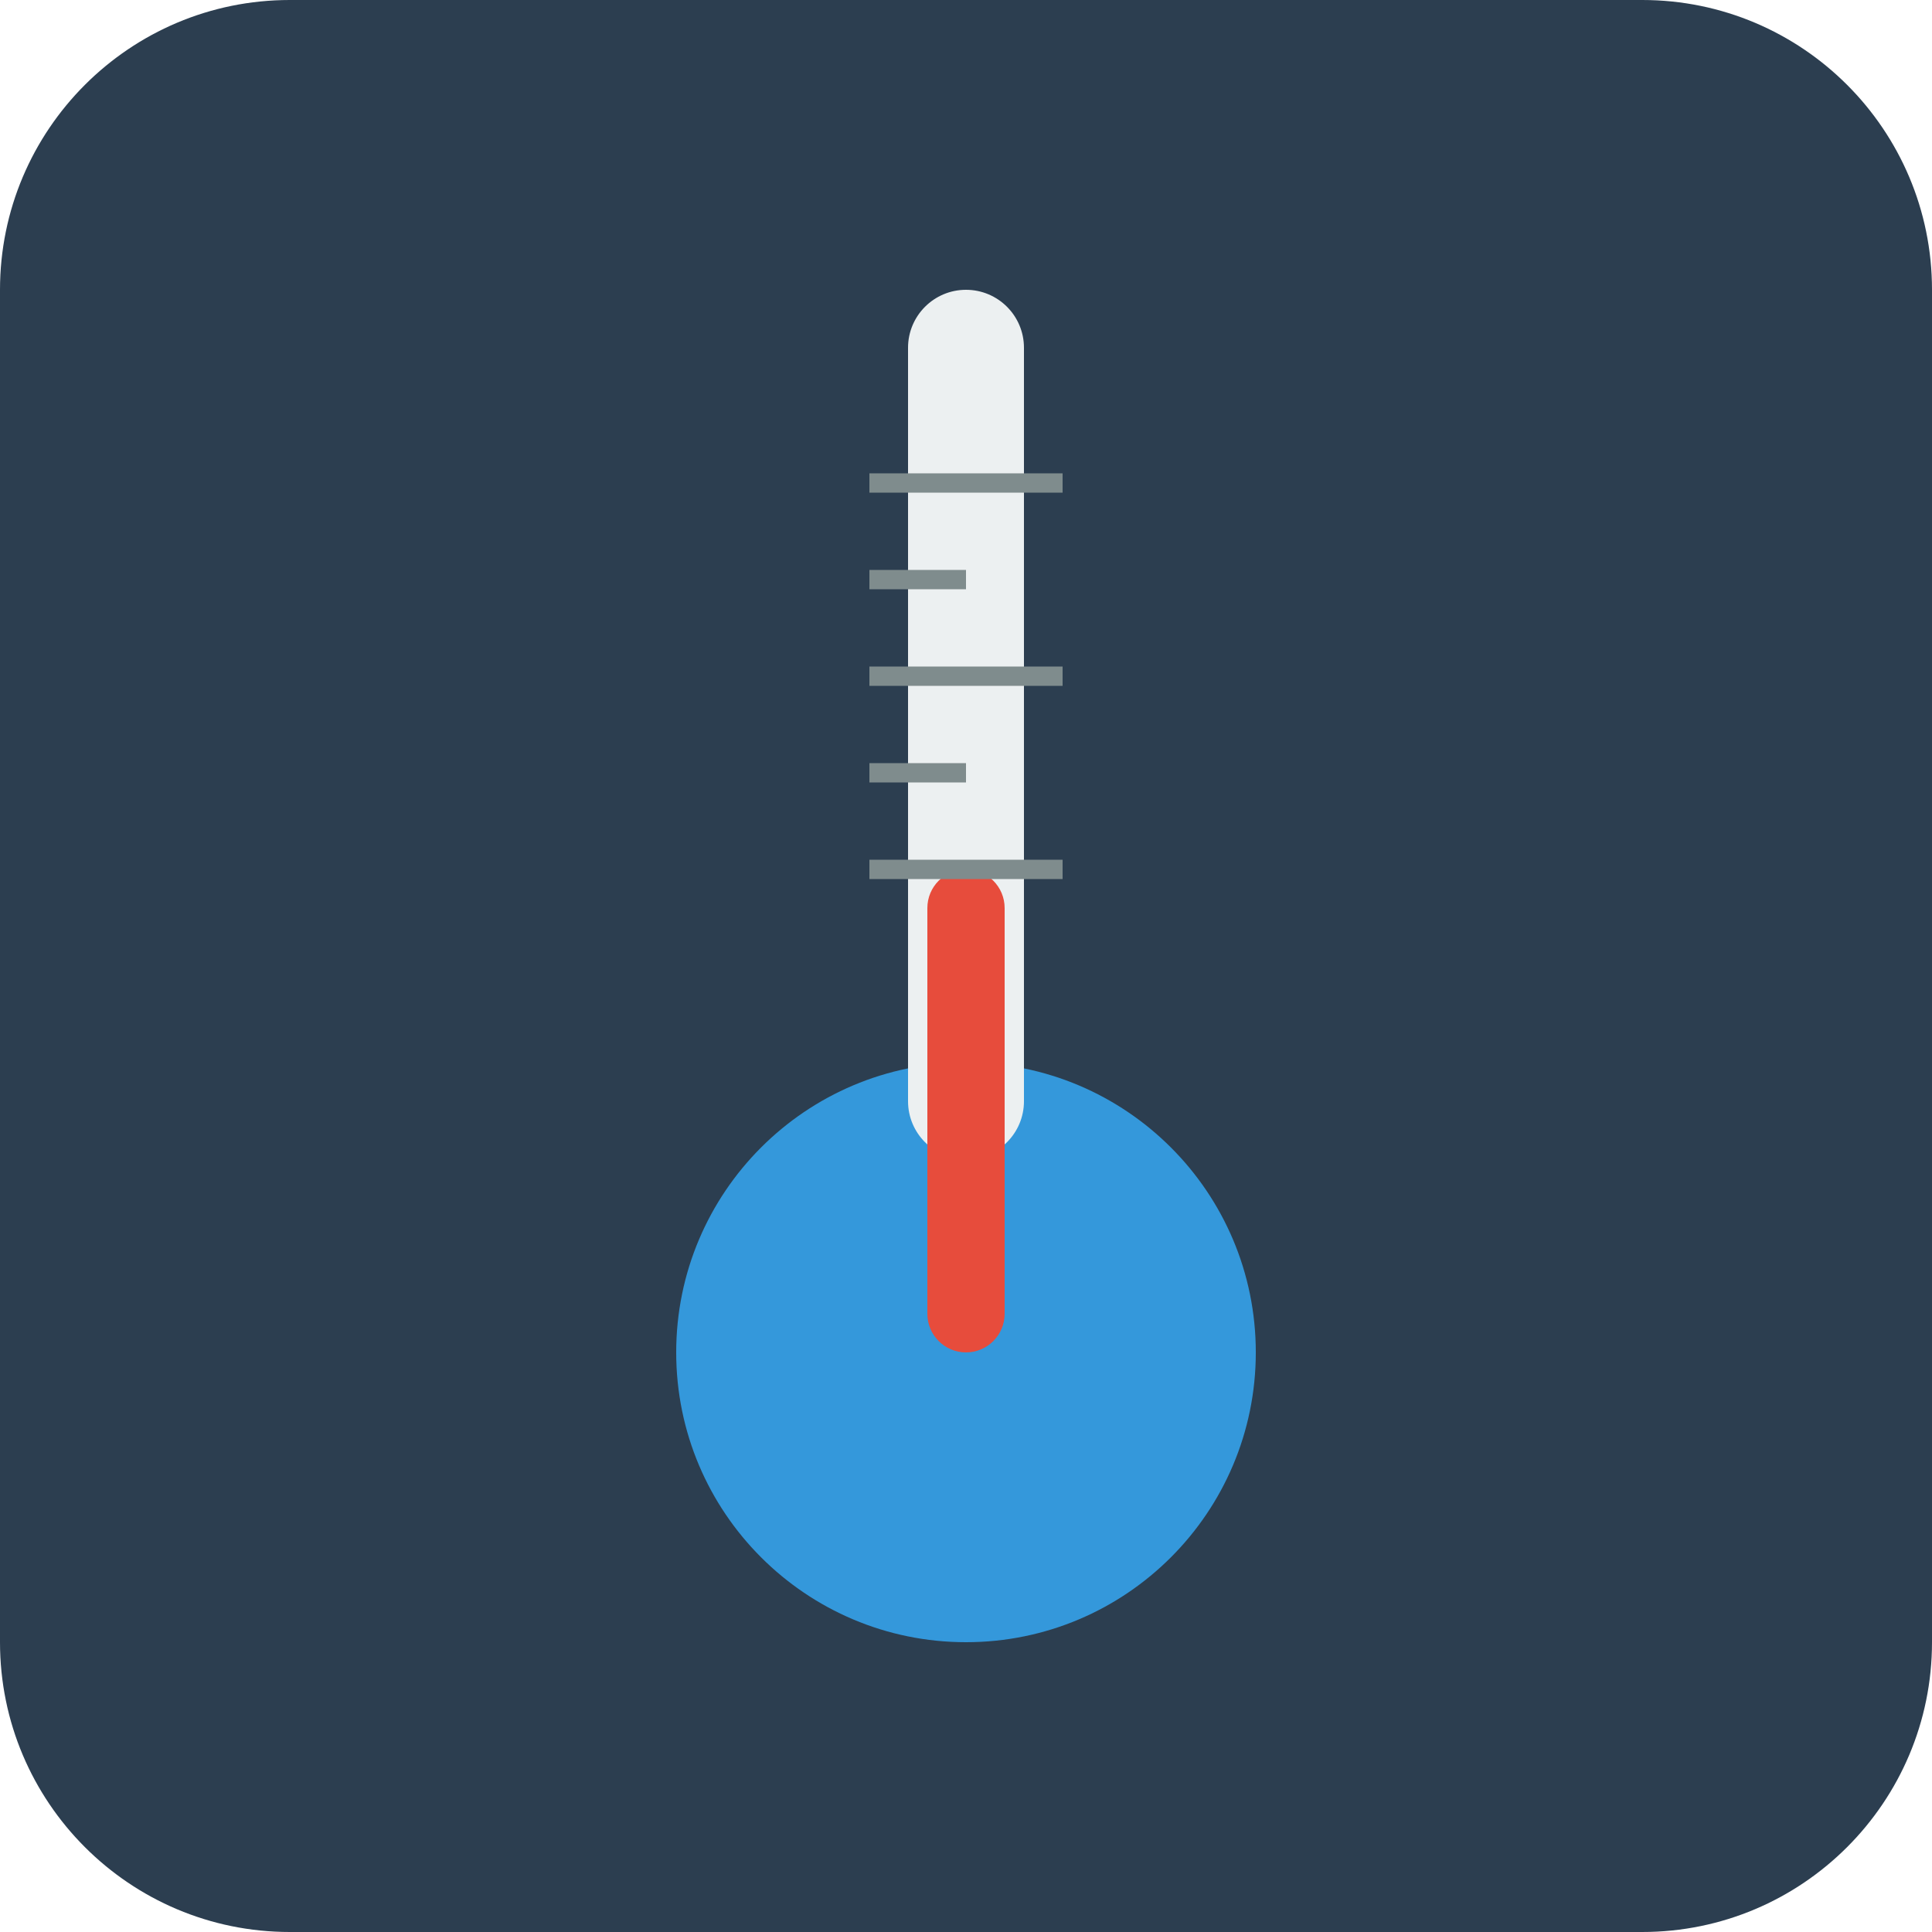
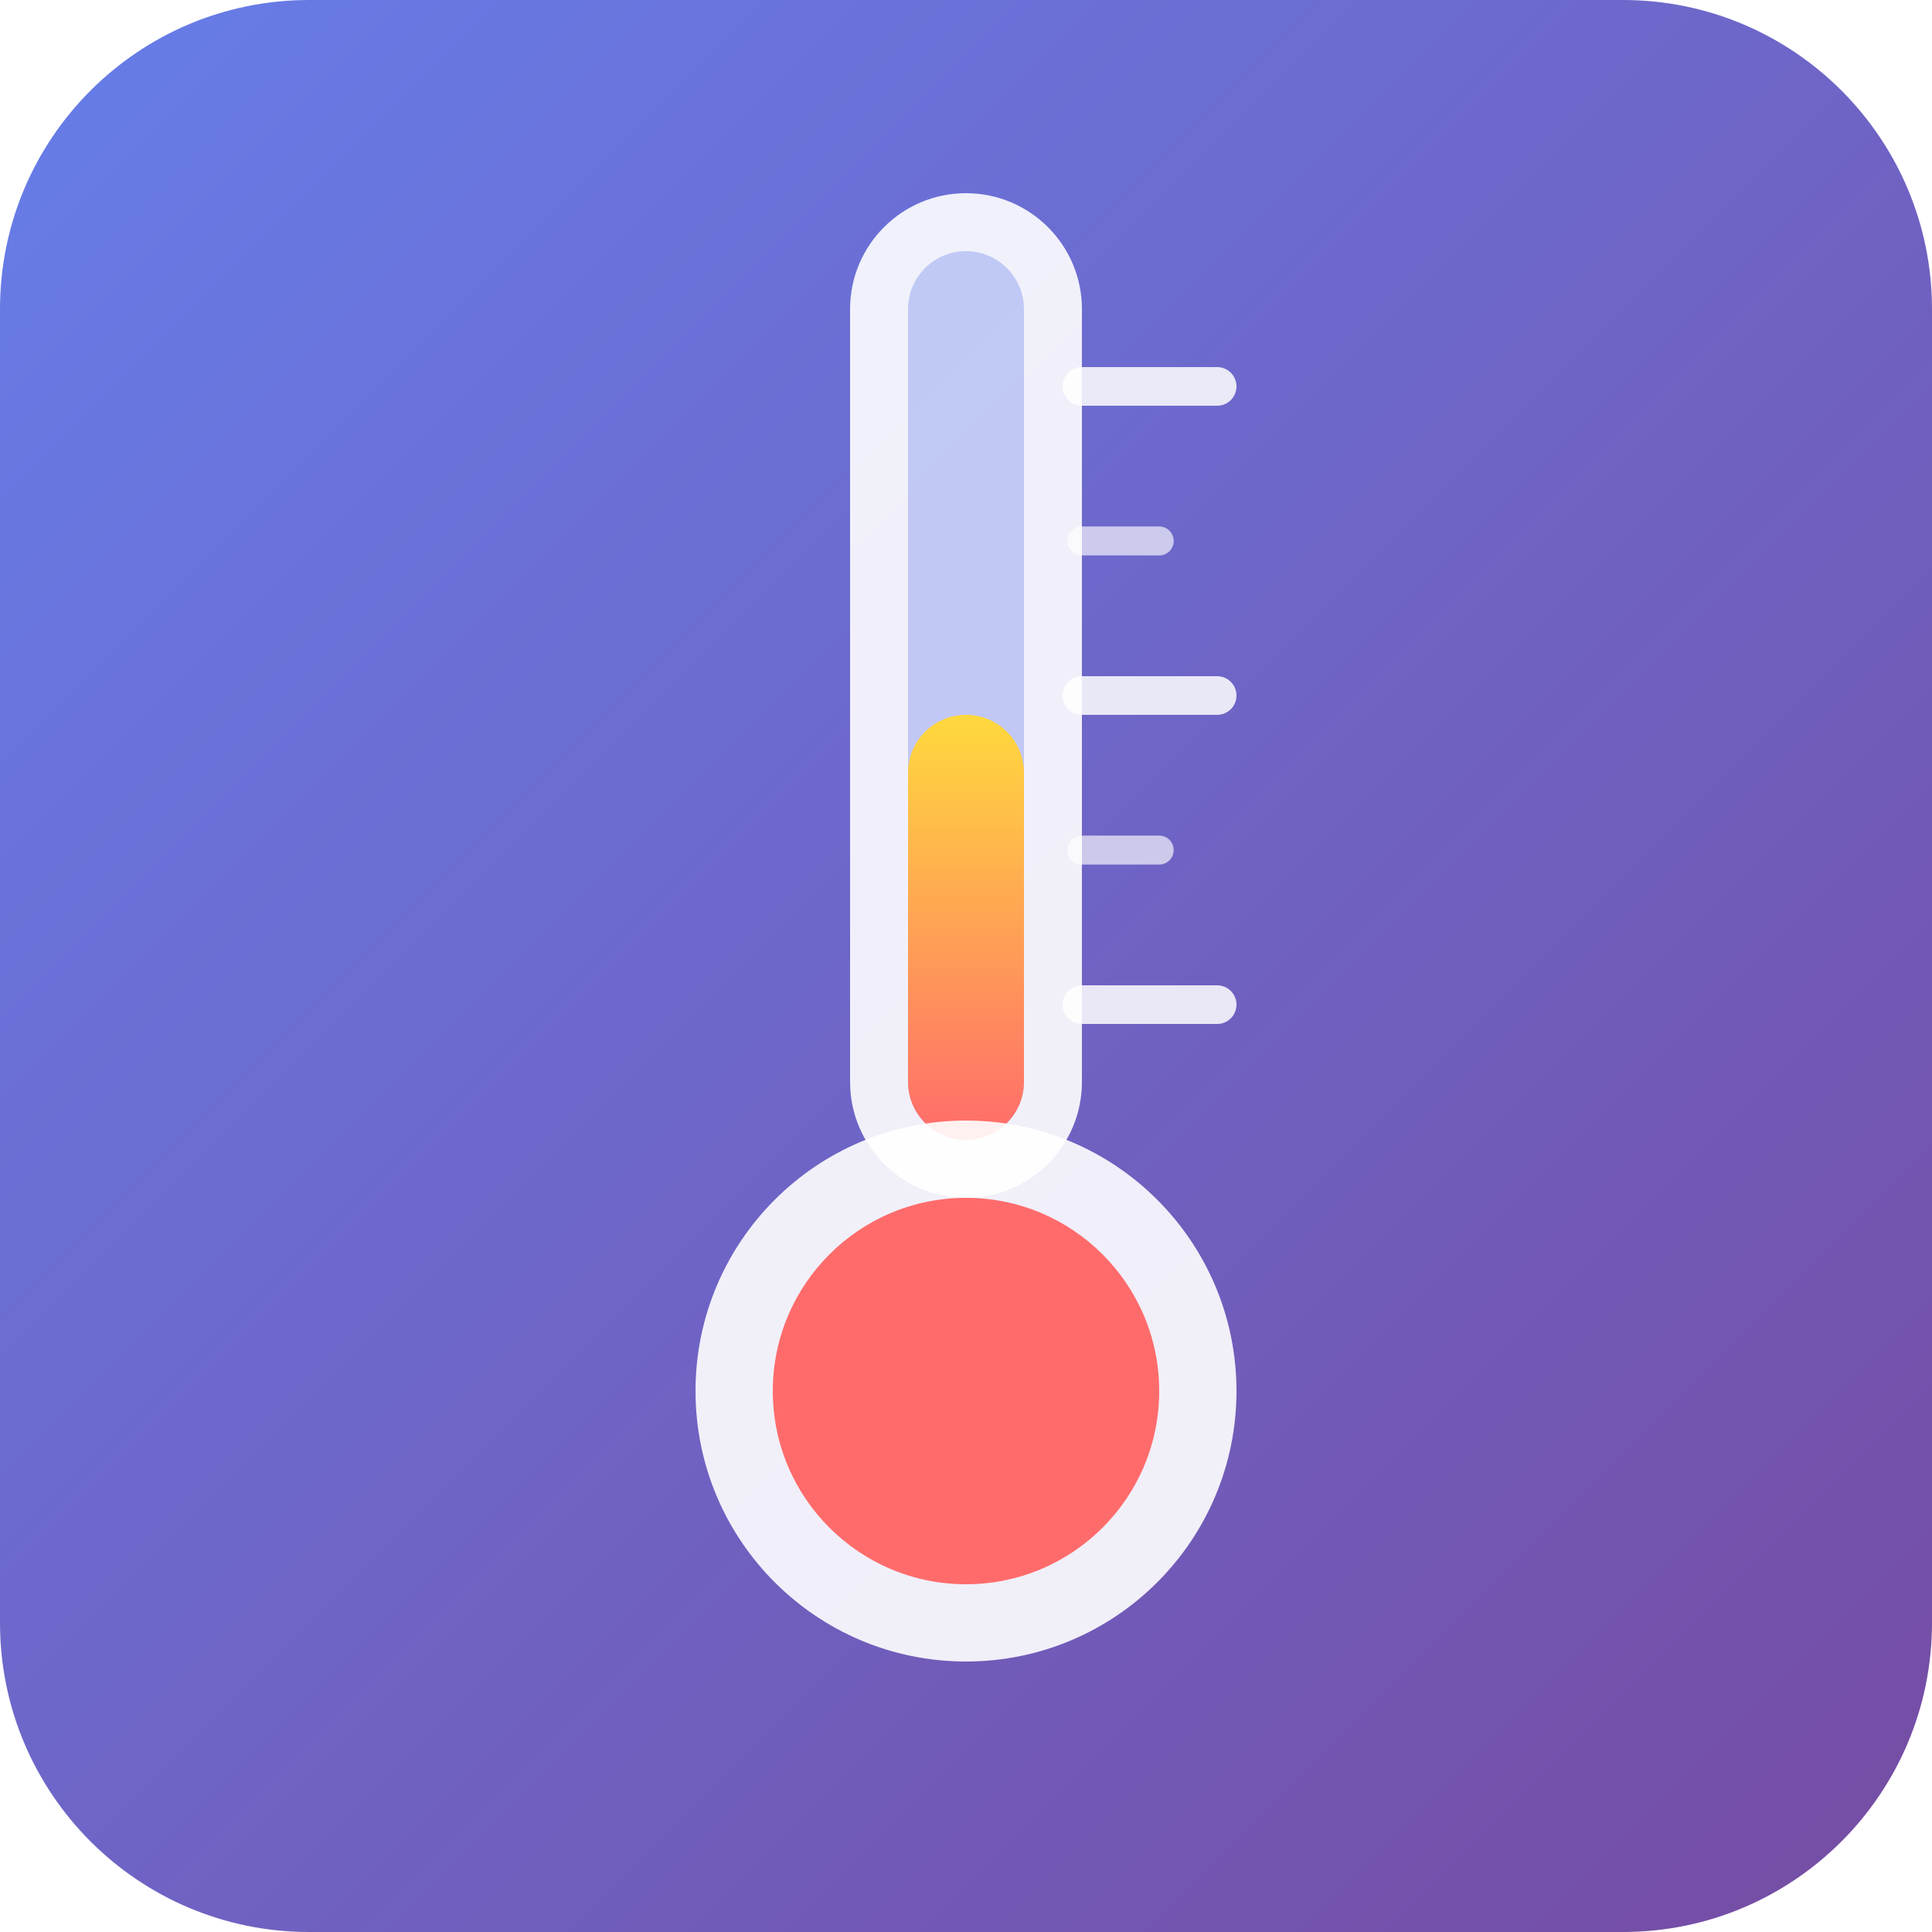
<svg xmlns="http://www.w3.org/2000/svg" viewBox="0 0 100 100">
-   <rect width="100" height="100" rx="15" fill="#2c3e50" />
-   <circle cx="50" cy="70" r="15" fill="#3498db" />
-   <rect x="47" y="15" width="6" height="45" rx="3" fill="#ecf0f1" />
-   <rect x="48" y="45" width="4" height="25" rx="2" fill="#e74c3c" />
-   <line x1="45" y1="25" x2="55" y2="25" stroke="#7f8c8d" stroke-width="1" />
-   <line x1="45" y1="30" x2="50" y2="30" stroke="#7f8c8d" stroke-width="1" />
-   <line x1="45" y1="35" x2="55" y2="35" stroke="#7f8c8d" stroke-width="1" />
-   <line x1="45" y1="40" x2="50" y2="40" stroke="#7f8c8d" stroke-width="1" />
-   <line x1="45" y1="45" x2="55" y2="45" stroke="#7f8c8d" stroke-width="1" />
+   <defs>
+     <linearGradient id="bg" x1="0%" y1="0%" x2="100%" y2="100%">
+       <stop offset="0%" stop-color="#667eea" />
+       <stop offset="100%" stop-color="#764ba2" />
+     </linearGradient>
+     <linearGradient id="mercury" x1="0%" y1="100%" x2="0%" y2="0%">
+       <stop offset="0%" stop-color="#ff6b6b" />
+       <stop offset="100%" stop-color="#ffd93d" />
+     </linearGradient>
+   </defs>
+   <rect width="100" height="100" rx="16" fill="url(#bg)" />
+   <rect x="44" y="10" width="12" height="52" rx="6" fill="rgba(255,255,255,0.9)" />
+   <rect x="47" y="13" width="6" height="46" rx="3" fill="rgba(103,126,234,0.35)" />
+   <rect x="47" y="37" width="6" height="22" rx="3" fill="url(#mercury)" />
+   <circle cx="50" cy="72" r="14" fill="rgba(255,255,255,0.9)" />
+   <circle cx="50" cy="72" r="10" fill="#ff6b6b" />
+   <line x1="56" y1="20" x2="63" y2="20" stroke="rgba(255,255,255,0.85)" stroke-width="2" stroke-linecap="round" />
+   <line x1="56" y1="28" x2="60" y2="28" stroke="rgba(255,255,255,0.65)" stroke-width="1.5" stroke-linecap="round" />
+   <line x1="56" y1="36" x2="63" y2="36" stroke="rgba(255,255,255,0.85)" stroke-width="2" stroke-linecap="round" />
+   <line x1="56" y1="44" x2="60" y2="44" stroke="rgba(255,255,255,0.65)" stroke-width="1.5" stroke-linecap="round" />
+   <line x1="56" y1="52" x2="63" y2="52" stroke="rgba(255,255,255,0.85)" stroke-width="2" stroke-linecap="round" />
</svg>
